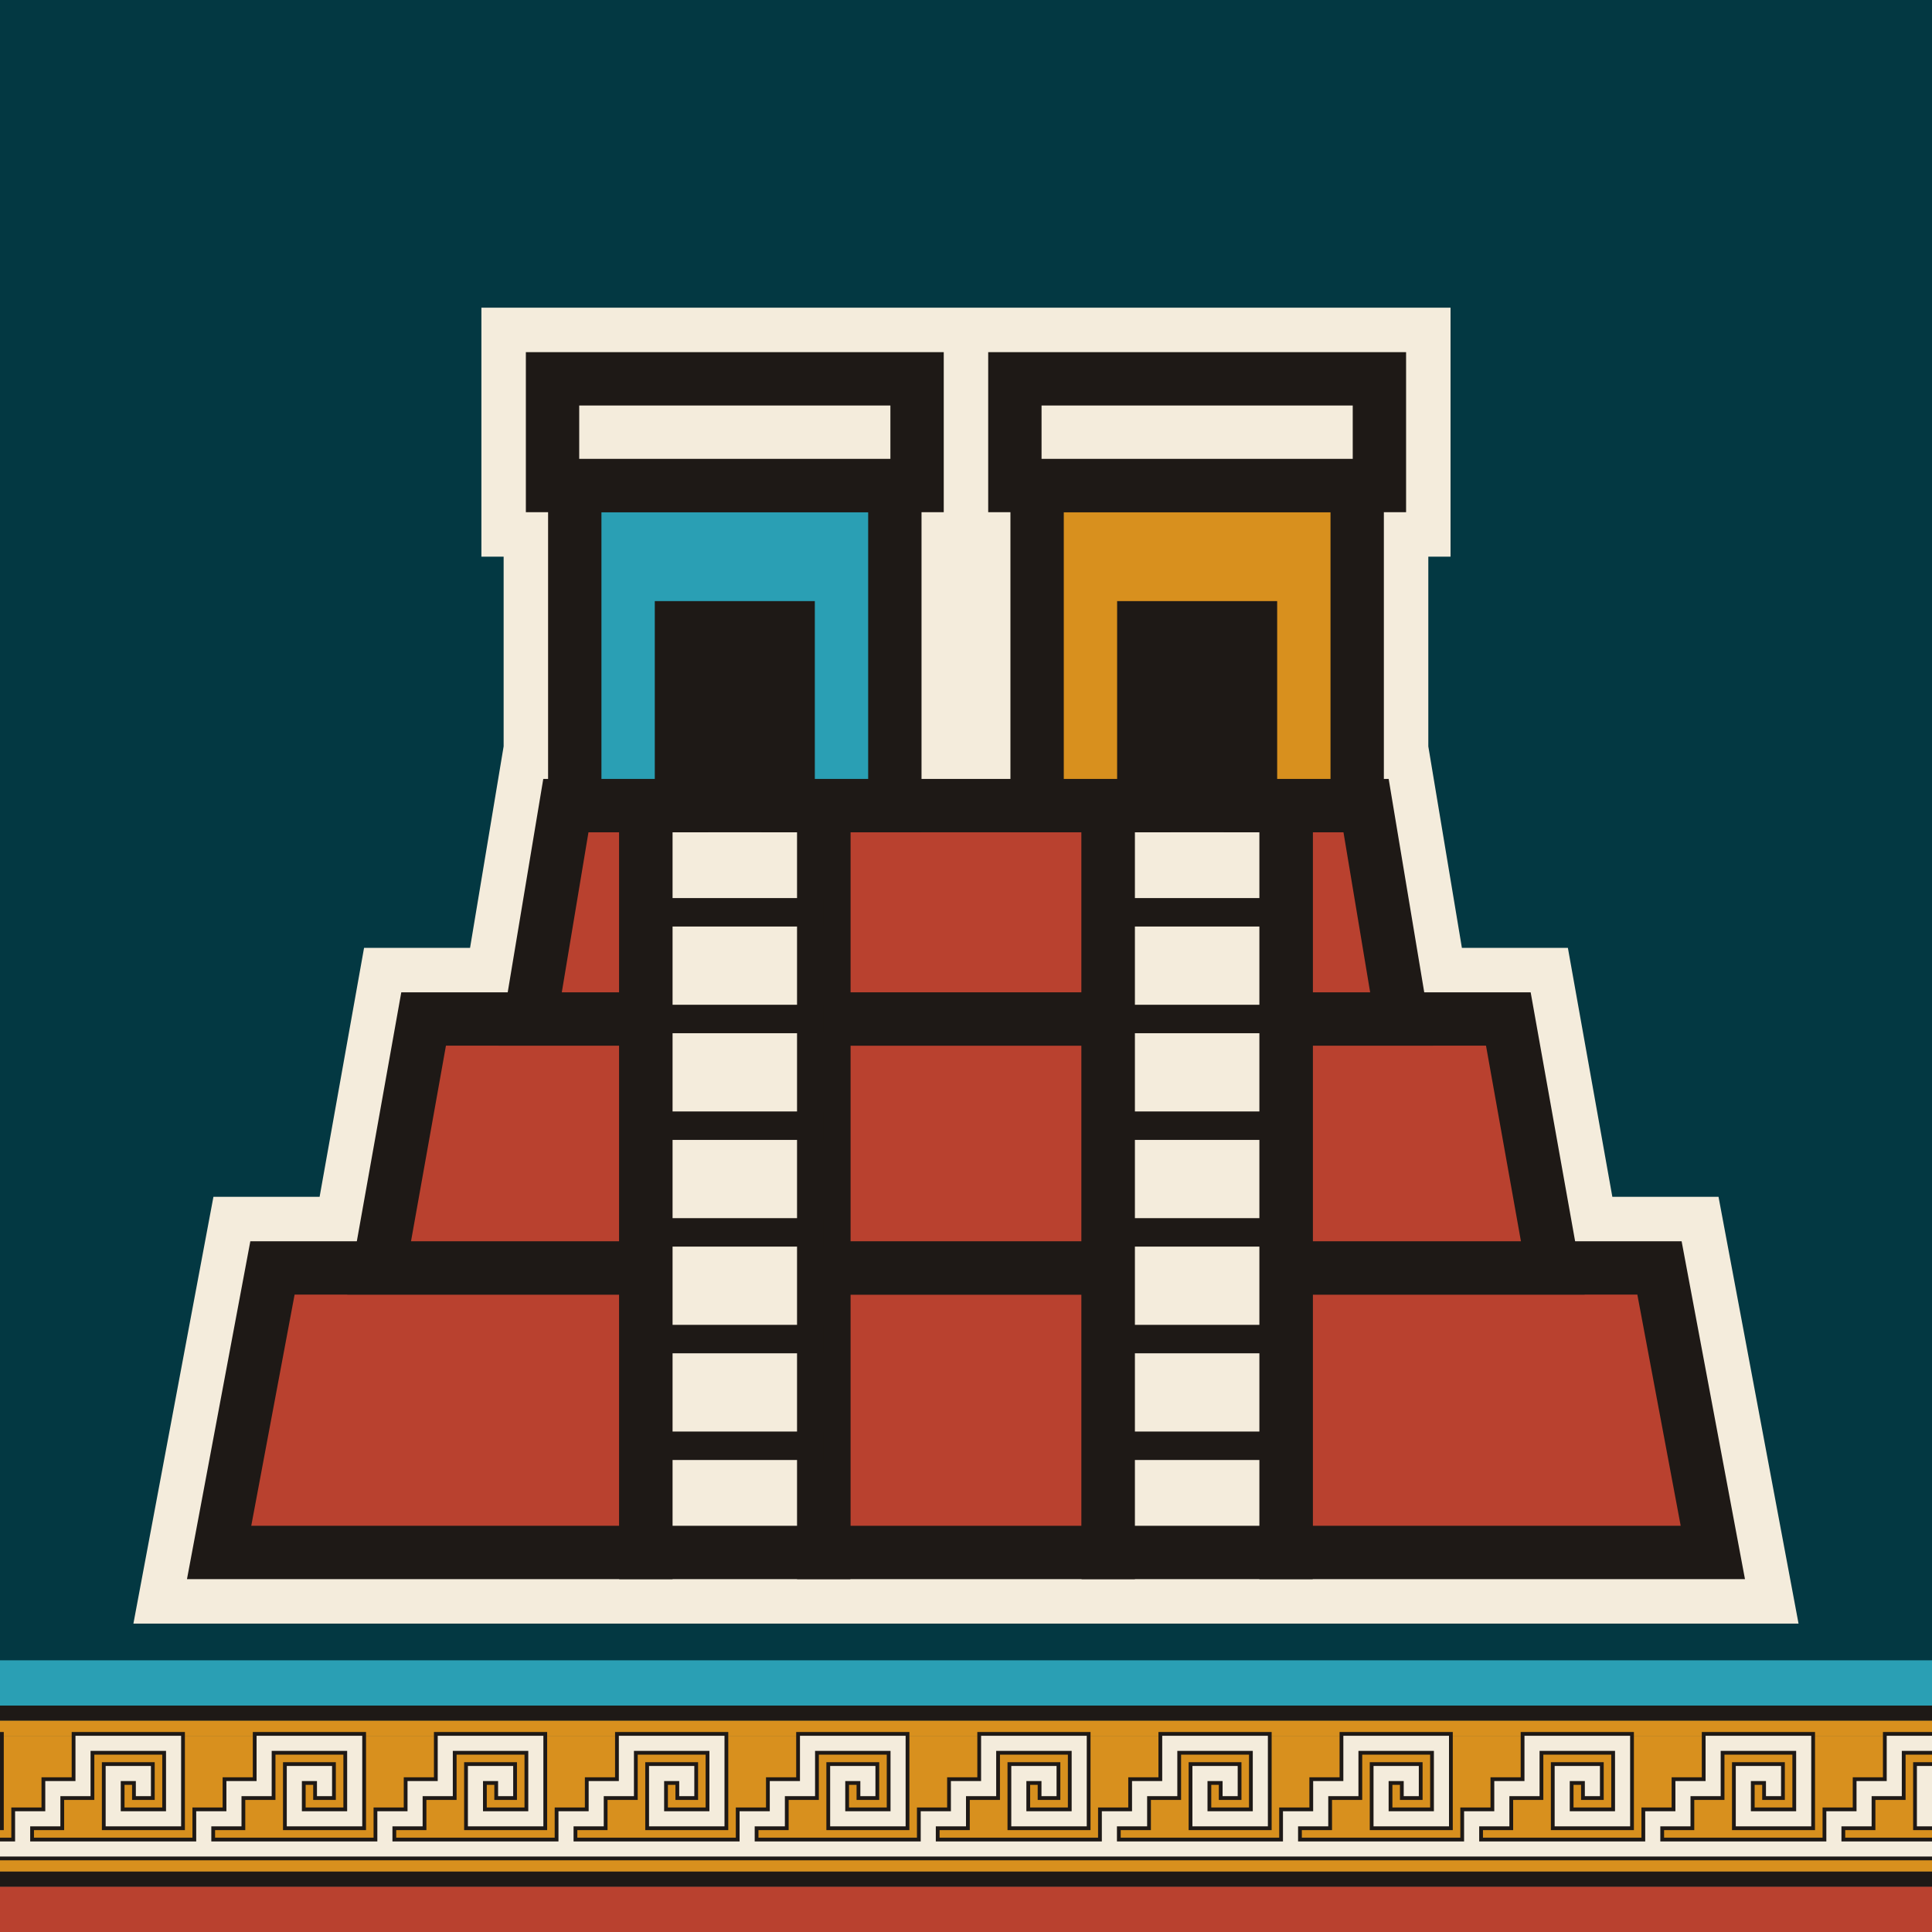
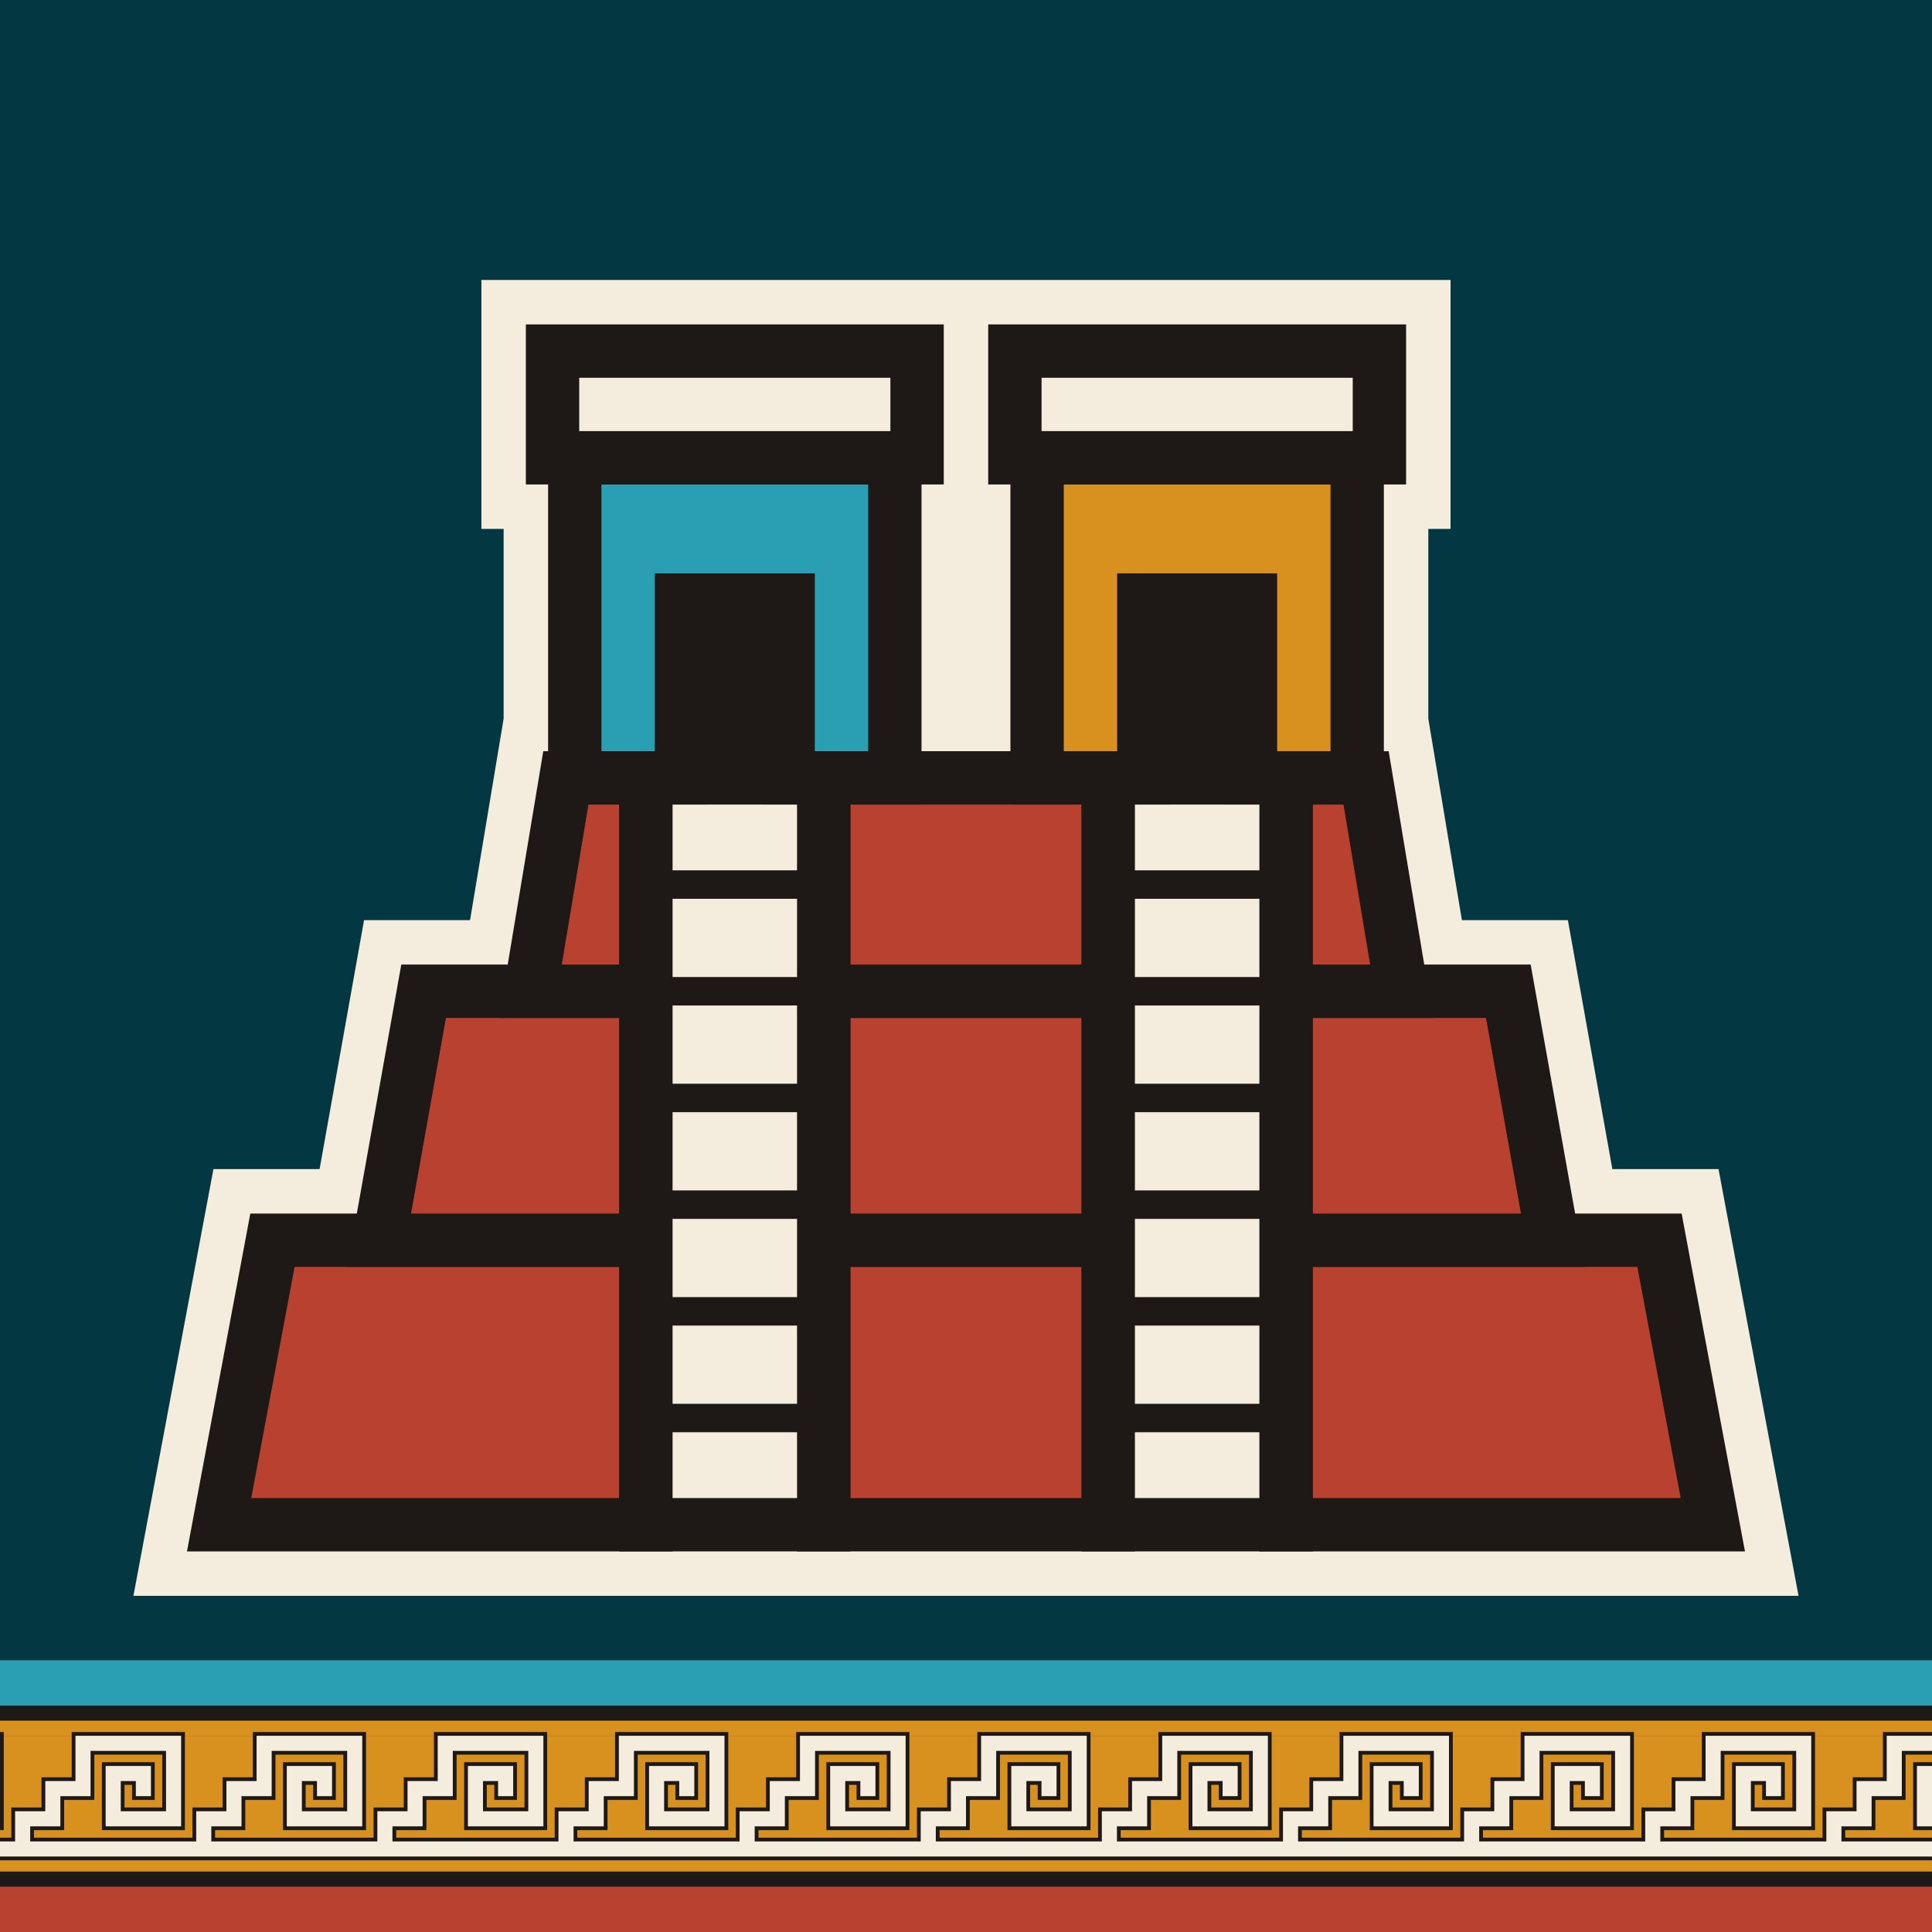
<svg xmlns="http://www.w3.org/2000/svg" viewBox="0 0 1024 1024" width="1024" height="1024" role="img" aria-label="Montezuma's app icon">
  <rect width="1024" height="1024" fill="#033842" />
  <g transform="translate(0 880) scale(2)">
    <rect x="0" y="0" width="512" height="12" fill="#2a9fb4" />
    <rect x="0" y="12" width="512" height="4" fill="#1e1916" />
    <rect x="0" y="16" width="512" height="4" fill="#d8901e" />
    <rect x="0" y="20" width="512" height="32" fill="#d8901e" />
    <rect x="0" y="52" width="512" height="4" fill="#d8901e" />
    <rect x="0" y="56" width="512" height="4" fill="#1e1916" />
    <rect x="0" y="60" width="512" height="12" fill="#b9412f" />
    <clipPath id="band-clip-0-0">
      <rect x="0" y="0" width="512" height="72" />
    </clipPath>
    <g clip-path="url(#band-clip-0-0)">
      <path d="M-48,48 -44,48 -44,40 -36,40 -36,32 -28,32 -28,20 0,20 0,44 -20,44 -20,28 -8,28 -8,36 -12,36 -12,32 -16,32 -16,40 -4,40 -4,24 -24,24 -24,36 -32,36 -32,44 -40,44 -40,48 4,48 4,40 12,40 12,32 20,32 20,20 48,20 48,44 28,44 28,28 40,28 40,36 36,36 36,32 32,32 32,40 44,40 44,24 24,24 24,36 16,36 16,44 8,44 8,48 52,48 52,40 60,40 60,32 68,32 68,20 96,20 96,44 76,44 76,28 88,28 88,36 84,36 84,32 80,32 80,40 92,40 92,24 72,24 72,36 64,36 64,44 56,44 56,48 100,48 100,40 108,40 108,32 116,32 116,20 144,20 144,44 124,44 124,28 136,28 136,36 132,36 132,32 128,32 128,40 140,40 140,24 120,24 120,36 112,36 112,44 104,44 104,48 148,48 148,40 156,40 156,32 164,32 164,20 192,20 192,44 172,44 172,28 184,28 184,36 180,36 180,32 176,32 176,40 188,40 188,24 168,24 168,36 160,36 160,44 152,44 152,48 196,48 196,40 204,40 204,32 212,32 212,20 240,20 240,44 220,44 220,28 232,28 232,36 228,36 228,32 224,32 224,40 236,40 236,24 216,24 216,36 208,36 208,44 200,44 200,48 244,48 244,40 252,40 252,32 260,32 260,20 288,20 288,44 268,44 268,28 280,28 280,36 276,36 276,32 272,32 272,40 284,40 284,24 264,24 264,36 256,36 256,44 248,44 248,48 292,48 292,40 300,40 300,32 308,32 308,20 336,20 336,44 316,44 316,28 328,28 328,36 324,36 324,32 320,32 320,40 332,40 332,24 312,24 312,36 304,36 304,44 296,44 296,48 340,48 340,40 348,40 348,32 356,32 356,20 384,20 384,44 364,44 364,28 376,28 376,36 372,36 372,32 368,32 368,40 380,40 380,24 360,24 360,36 352,36 352,44 344,44 344,48 388,48 388,40 396,40 396,32 404,32 404,20 432,20 432,44 412,44 412,28 424,28 424,36 420,36 420,32 416,32 416,40 428,40 428,24 408,24 408,36 400,36 400,44 392,44 392,48 436,48 436,40 444,40 444,32 452,32 452,20 480,20 480,44 460,44 460,28 472,28 472,36 468,36 468,32 464,32 464,40 476,40 476,24 456,24 456,36 448,36 448,44 440,44 440,48 484,48 484,40 492,40 492,32 500,32 500,20 528,20 528,44 508,44 508,28 520,28 520,36 516,36 516,32 512,32 512,40 524,40 524,24 504,24 504,36 496,36 496,44 488,44 488,48 532,48 532,40 540,40 540,32 548,32 548,20 576,20 576,44 556,44 556,28 568,28 568,36 564,36 564,32 560,32 560,40 572,40 572,24 552,24 552,36 544,36 544,44 536,44 536,48 580,48 580,40 588,40 588,32 596,32 596,20 624,20 624,44 604,44 604,28 616,28 616,36 612,36 612,32 608,32 608,40 620,40 620,24 600,24 600,36 592,36 592,44 584,44 584,48 624,48 624,52 -48,52Z" fill="#1e1916" stroke="#1e1916" stroke-width="2" stroke-linejoin="miter" />
      <path d="M-48,48 -44,48 -44,40 -36,40 -36,32 -28,32 -28,20 0,20 0,44 -20,44 -20,28 -8,28 -8,36 -12,36 -12,32 -16,32 -16,40 -4,40 -4,24 -24,24 -24,36 -32,36 -32,44 -40,44 -40,48 4,48 4,40 12,40 12,32 20,32 20,20 48,20 48,44 28,44 28,28 40,28 40,36 36,36 36,32 32,32 32,40 44,40 44,24 24,24 24,36 16,36 16,44 8,44 8,48 52,48 52,40 60,40 60,32 68,32 68,20 96,20 96,44 76,44 76,28 88,28 88,36 84,36 84,32 80,32 80,40 92,40 92,24 72,24 72,36 64,36 64,44 56,44 56,48 100,48 100,40 108,40 108,32 116,32 116,20 144,20 144,44 124,44 124,28 136,28 136,36 132,36 132,32 128,32 128,40 140,40 140,24 120,24 120,36 112,36 112,44 104,44 104,48 148,48 148,40 156,40 156,32 164,32 164,20 192,20 192,44 172,44 172,28 184,28 184,36 180,36 180,32 176,32 176,40 188,40 188,24 168,24 168,36 160,36 160,44 152,44 152,48 196,48 196,40 204,40 204,32 212,32 212,20 240,20 240,44 220,44 220,28 232,28 232,36 228,36 228,32 224,32 224,40 236,40 236,24 216,24 216,36 208,36 208,44 200,44 200,48 244,48 244,40 252,40 252,32 260,32 260,20 288,20 288,44 268,44 268,28 280,28 280,36 276,36 276,32 272,32 272,40 284,40 284,24 264,24 264,36 256,36 256,44 248,44 248,48 292,48 292,40 300,40 300,32 308,32 308,20 336,20 336,44 316,44 316,28 328,28 328,36 324,36 324,32 320,32 320,40 332,40 332,24 312,24 312,36 304,36 304,44 296,44 296,48 340,48 340,40 348,40 348,32 356,32 356,20 384,20 384,44 364,44 364,28 376,28 376,36 372,36 372,32 368,32 368,40 380,40 380,24 360,24 360,36 352,36 352,44 344,44 344,48 388,48 388,40 396,40 396,32 404,32 404,20 432,20 432,44 412,44 412,28 424,28 424,36 420,36 420,32 416,32 416,40 428,40 428,24 408,24 408,36 400,36 400,44 392,44 392,48 436,48 436,40 444,40 444,32 452,32 452,20 480,20 480,44 460,44 460,28 472,28 472,36 468,36 468,32 464,32 464,40 476,40 476,24 456,24 456,36 448,36 448,44 440,44 440,48 484,48 484,40 492,40 492,32 500,32 500,20 528,20 528,44 508,44 508,28 520,28 520,36 516,36 516,32 512,32 512,40 524,40 524,24 504,24 504,36 496,36 496,44 488,44 488,48 532,48 532,40 540,40 540,32 548,32 548,20 576,20 576,44 556,44 556,28 568,28 568,36 564,36 564,32 560,32 560,40 572,40 572,24 552,24 552,36 544,36 544,44 536,44 536,48 580,48 580,40 588,40 588,32 596,32 596,20 624,20 624,44 604,44 604,28 616,28 616,36 612,36 612,32 608,32 608,40 620,40 620,24 600,24 600,36 592,36 592,44 584,44 584,48 624,48 624,52 -48,52Z" fill="#f4ecdc" />
    </g>
  </g>
-   <g transform="translate(59.586 -6.563) scale(9.425)">
+   <g transform="translate(59.586 -21.264) scale(9.425)">
    <path d="M9,72 30,72 30,88 6,88Z M40,72 56,72 56,88 40,88Z M66,72 87,72 90,88 66,88Z M17.5,58 30,58 30,72 15,72Z M40,58 56,58 56,72 40,72Z M66,58 78.5,58 81,72 66,72Z M25.5,46 30,46 30,58 23.5,58Z M40,46 56,46 56,58 40,58Z M66,46 70.5,46 72.5,58 66,58Z M30,46 40,46 40,88 30,88Z M56,46 66,46 66,88 56,88Z M26,28 44,28 44,46 38,46 38,36 32,36 32,46 26,46Z M52,28 70,28 70,46 64,46 64,36 58,36 58,46 52,46Z M24.75,22 45.25,22 45.25,28 24.75,28Z M50.75,22 71.25,22 71.25,28 50.75,28Z" fill="#f4ecdc" stroke="#f4ecdc" stroke-width="8" stroke-linejoin="miter" />
    <path d="M32,36 38,36 38,46 32,46Z" fill="#1e1916" />
    <path d="M58,36 64,36 64,46 58,46Z" fill="#1e1916" />
    <path d="M9,72 30,72 30,88 6,88Z" fill="#b9412f" stroke="#1e1916" stroke-width="3" stroke-linejoin="miter" />
    <path d="M40,72 56,72 56,88 40,88Z" fill="#b9412f" stroke="#1e1916" stroke-width="3" stroke-linejoin="miter" />
    <path d="M66,72 87,72 90,88 66,88Z" fill="#b9412f" stroke="#1e1916" stroke-width="3" stroke-linejoin="miter" />
    <path d="M17.5,58 30,58 30,72 15,72Z" fill="#b9412f" stroke="#1e1916" stroke-width="3" stroke-linejoin="miter" />
    <path d="M40,58 56,58 56,72 40,72Z" fill="#b9412f" stroke="#1e1916" stroke-width="3" stroke-linejoin="miter" />
    <path d="M66,58 78.5,58 81,72 66,72Z" fill="#b9412f" stroke="#1e1916" stroke-width="3" stroke-linejoin="miter" />
    <path d="M25.5,46 30,46 30,58 23.5,58Z" fill="#b9412f" stroke="#1e1916" stroke-width="3" stroke-linejoin="miter" />
    <path d="M40,46 56,46 56,58 40,58Z" fill="#b9412f" stroke="#1e1916" stroke-width="3" stroke-linejoin="miter" />
    <path d="M66,46 70.5,46 72.5,58 66,58Z" fill="#b9412f" stroke="#1e1916" stroke-width="3" stroke-linejoin="miter" />
    <path d="M30,46 40,46 40,88 30,88Z" fill="#f4ecdc" stroke="#1e1916" stroke-width="3" stroke-linejoin="miter" />
    <path d="M56,46 66,46 66,88 56,88Z" fill="#f4ecdc" stroke="#1e1916" stroke-width="3" stroke-linejoin="miter" />
    <path d="M26,28 44,28 44,46 38,46 38,36 32,36 32,46 26,46Z" fill="#2a9fb4" stroke="#1e1916" stroke-width="3" stroke-linejoin="miter" />
    <path d="M52,28 70,28 70,46 64,46 64,36 58,36 58,46 52,46Z" fill="#d8901e" stroke="#1e1916" stroke-width="3" stroke-linejoin="miter" />
    <path d="M24.75,22 45.25,22 45.25,28 24.75,28Z" fill="#f4ecdc" stroke="#1e1916" stroke-width="3" stroke-linejoin="miter" />
    <path d="M50.75,22 71.25,22 71.25,28 50.75,28Z" fill="#f4ecdc" stroke="#1e1916" stroke-width="3" stroke-linejoin="miter" />
    <path d="M30,51.2 40,51.2 40,52.8 30,52.8Z" fill="#1e1916" />
    <path d="M30,57.2 40,57.2 40,58.8 30,58.8Z" fill="#1e1916" />
    <path d="M30,63.2 40,63.2 40,64.8 30,64.8Z" fill="#1e1916" />
    <path d="M30,69.2 40,69.2 40,70.8 30,70.8Z" fill="#1e1916" />
    <path d="M30,75.2 40,75.2 40,76.8 30,76.8Z" fill="#1e1916" />
    <path d="M30,81.2 40,81.2 40,82.8 30,82.8Z" fill="#1e1916" />
    <path d="M56,51.2 66,51.2 66,52.8 56,52.8Z" fill="#1e1916" />
    <path d="M56,57.2 66,57.2 66,58.8 56,58.8Z" fill="#1e1916" />
    <path d="M56,63.2 66,63.2 66,64.8 56,64.8Z" fill="#1e1916" />
    <path d="M56,69.2 66,69.2 66,70.8 56,70.8Z" fill="#1e1916" />
    <path d="M56,75.2 66,75.2 66,76.8 56,76.8Z" fill="#1e1916" />
    <path d="M56,81.2 66,81.2 66,82.8 56,82.8Z" fill="#1e1916" />
  </g>
</svg>
